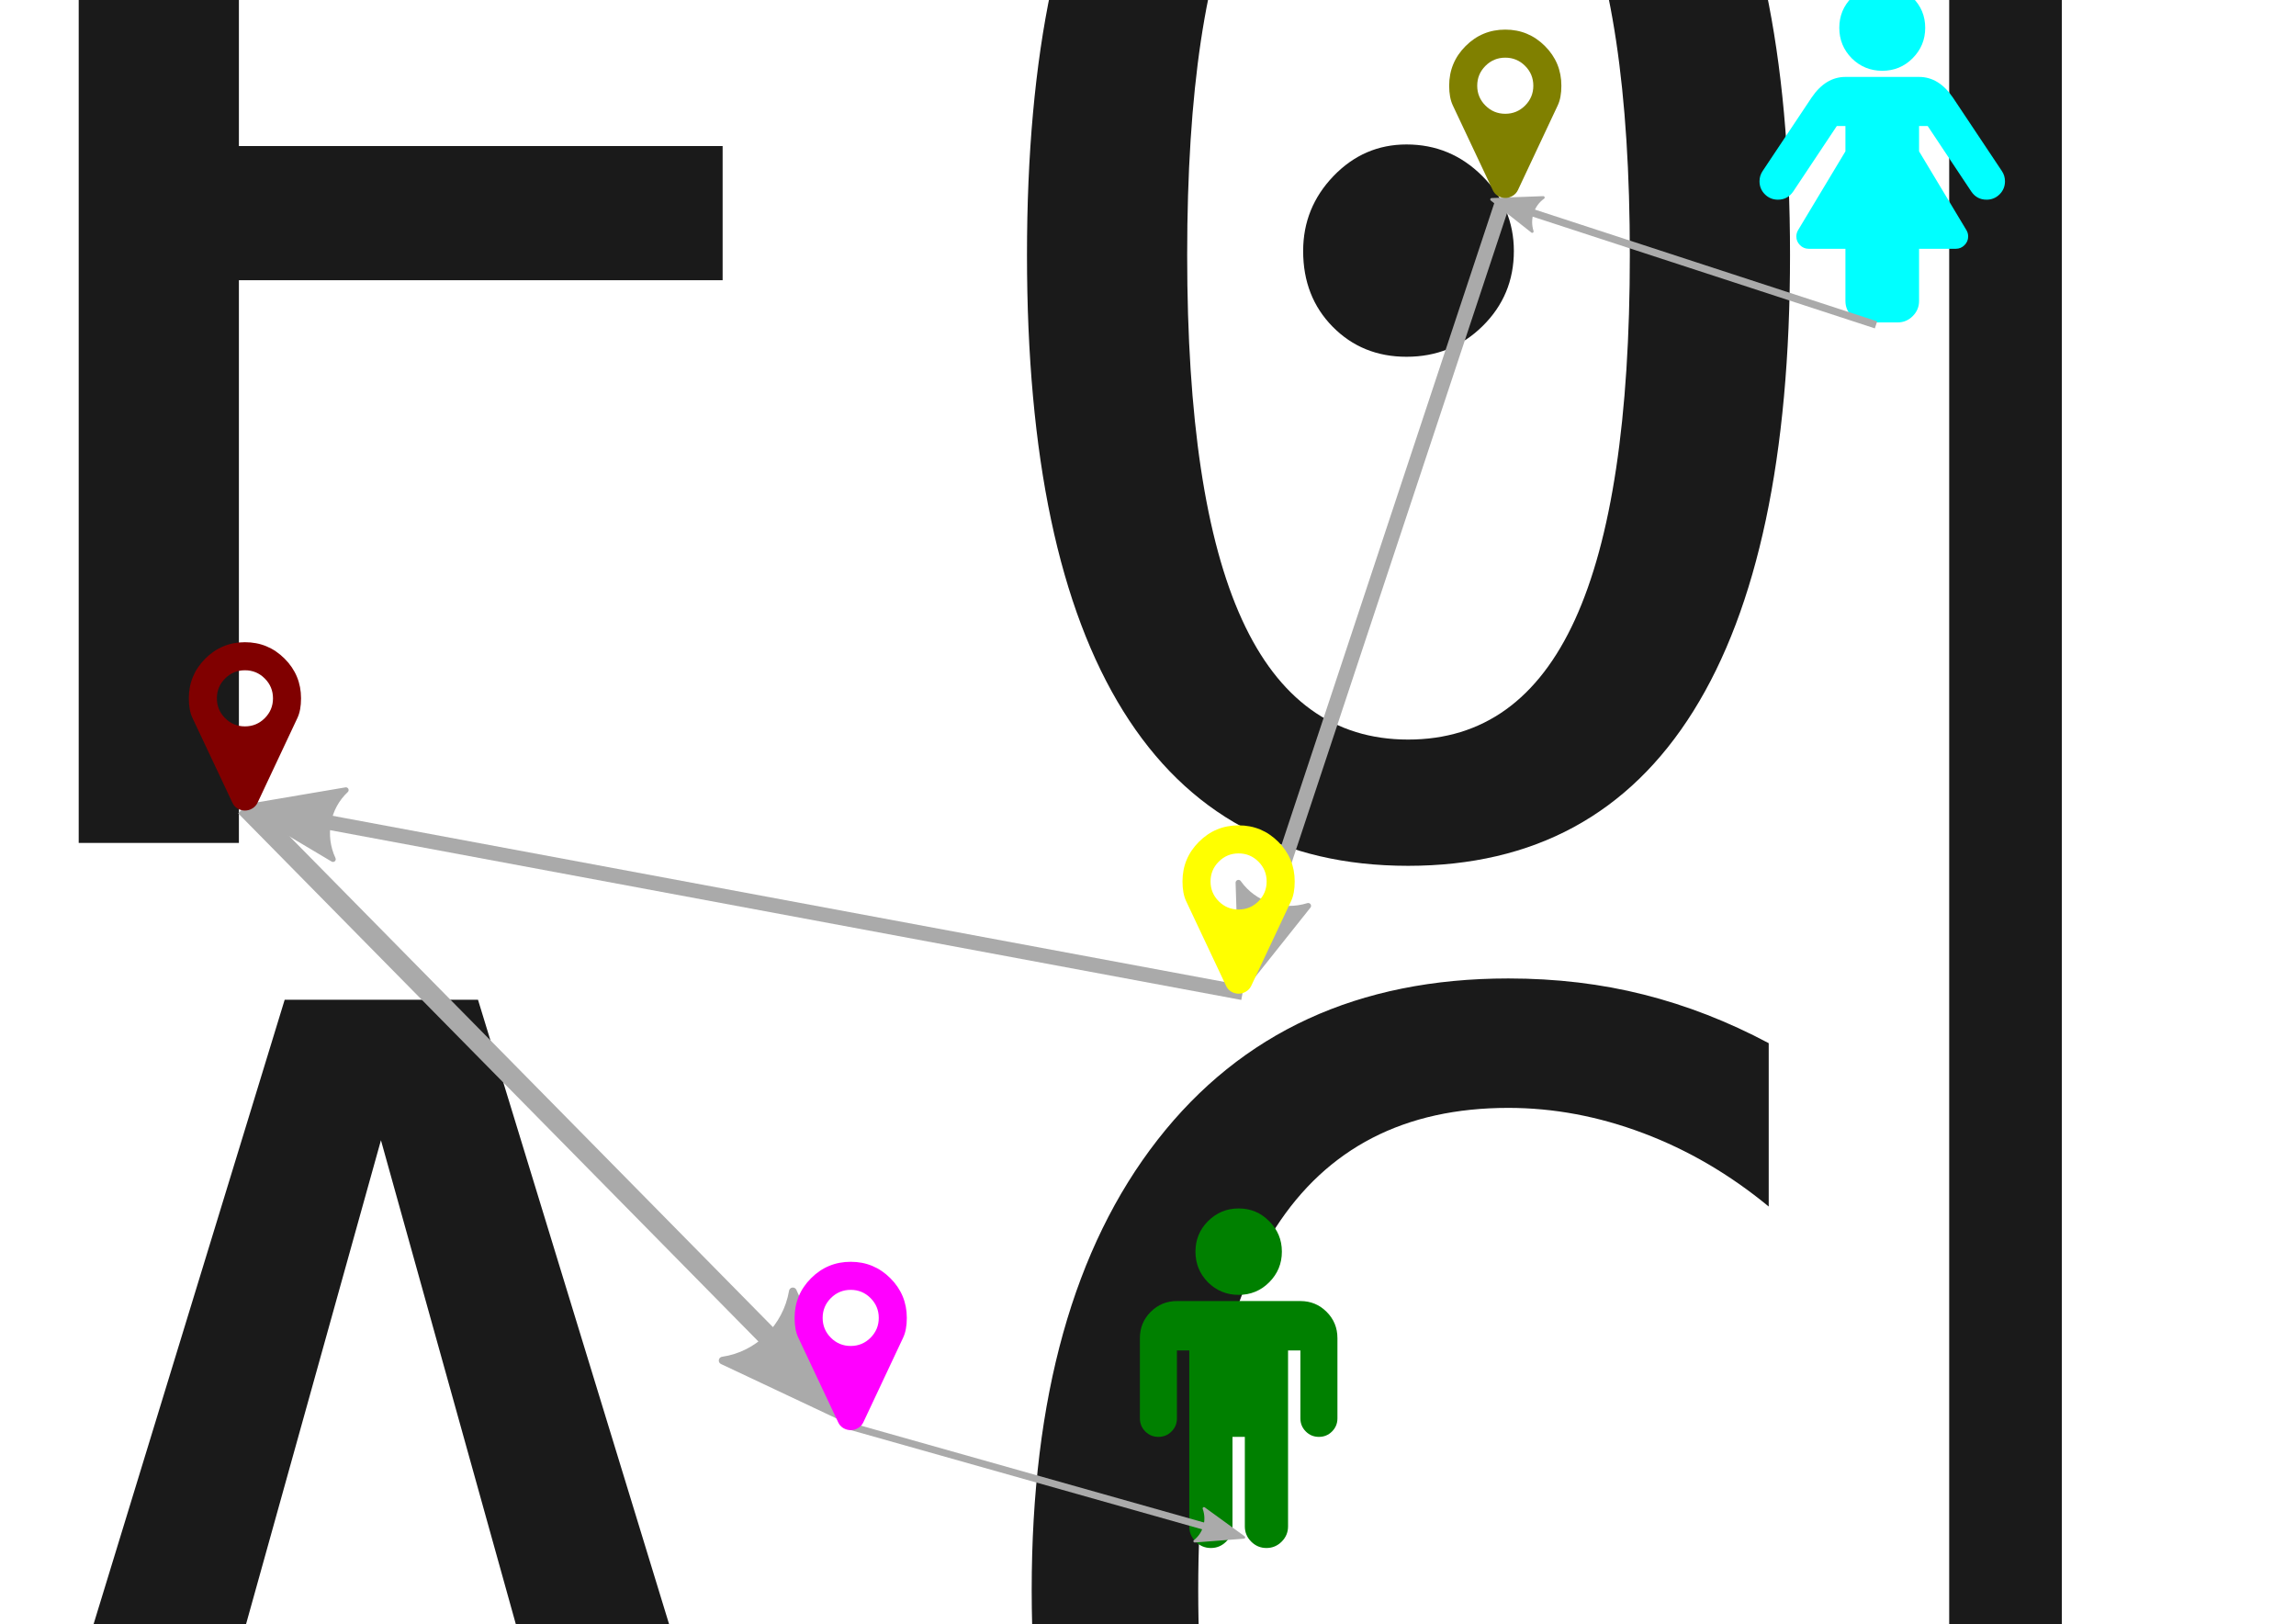
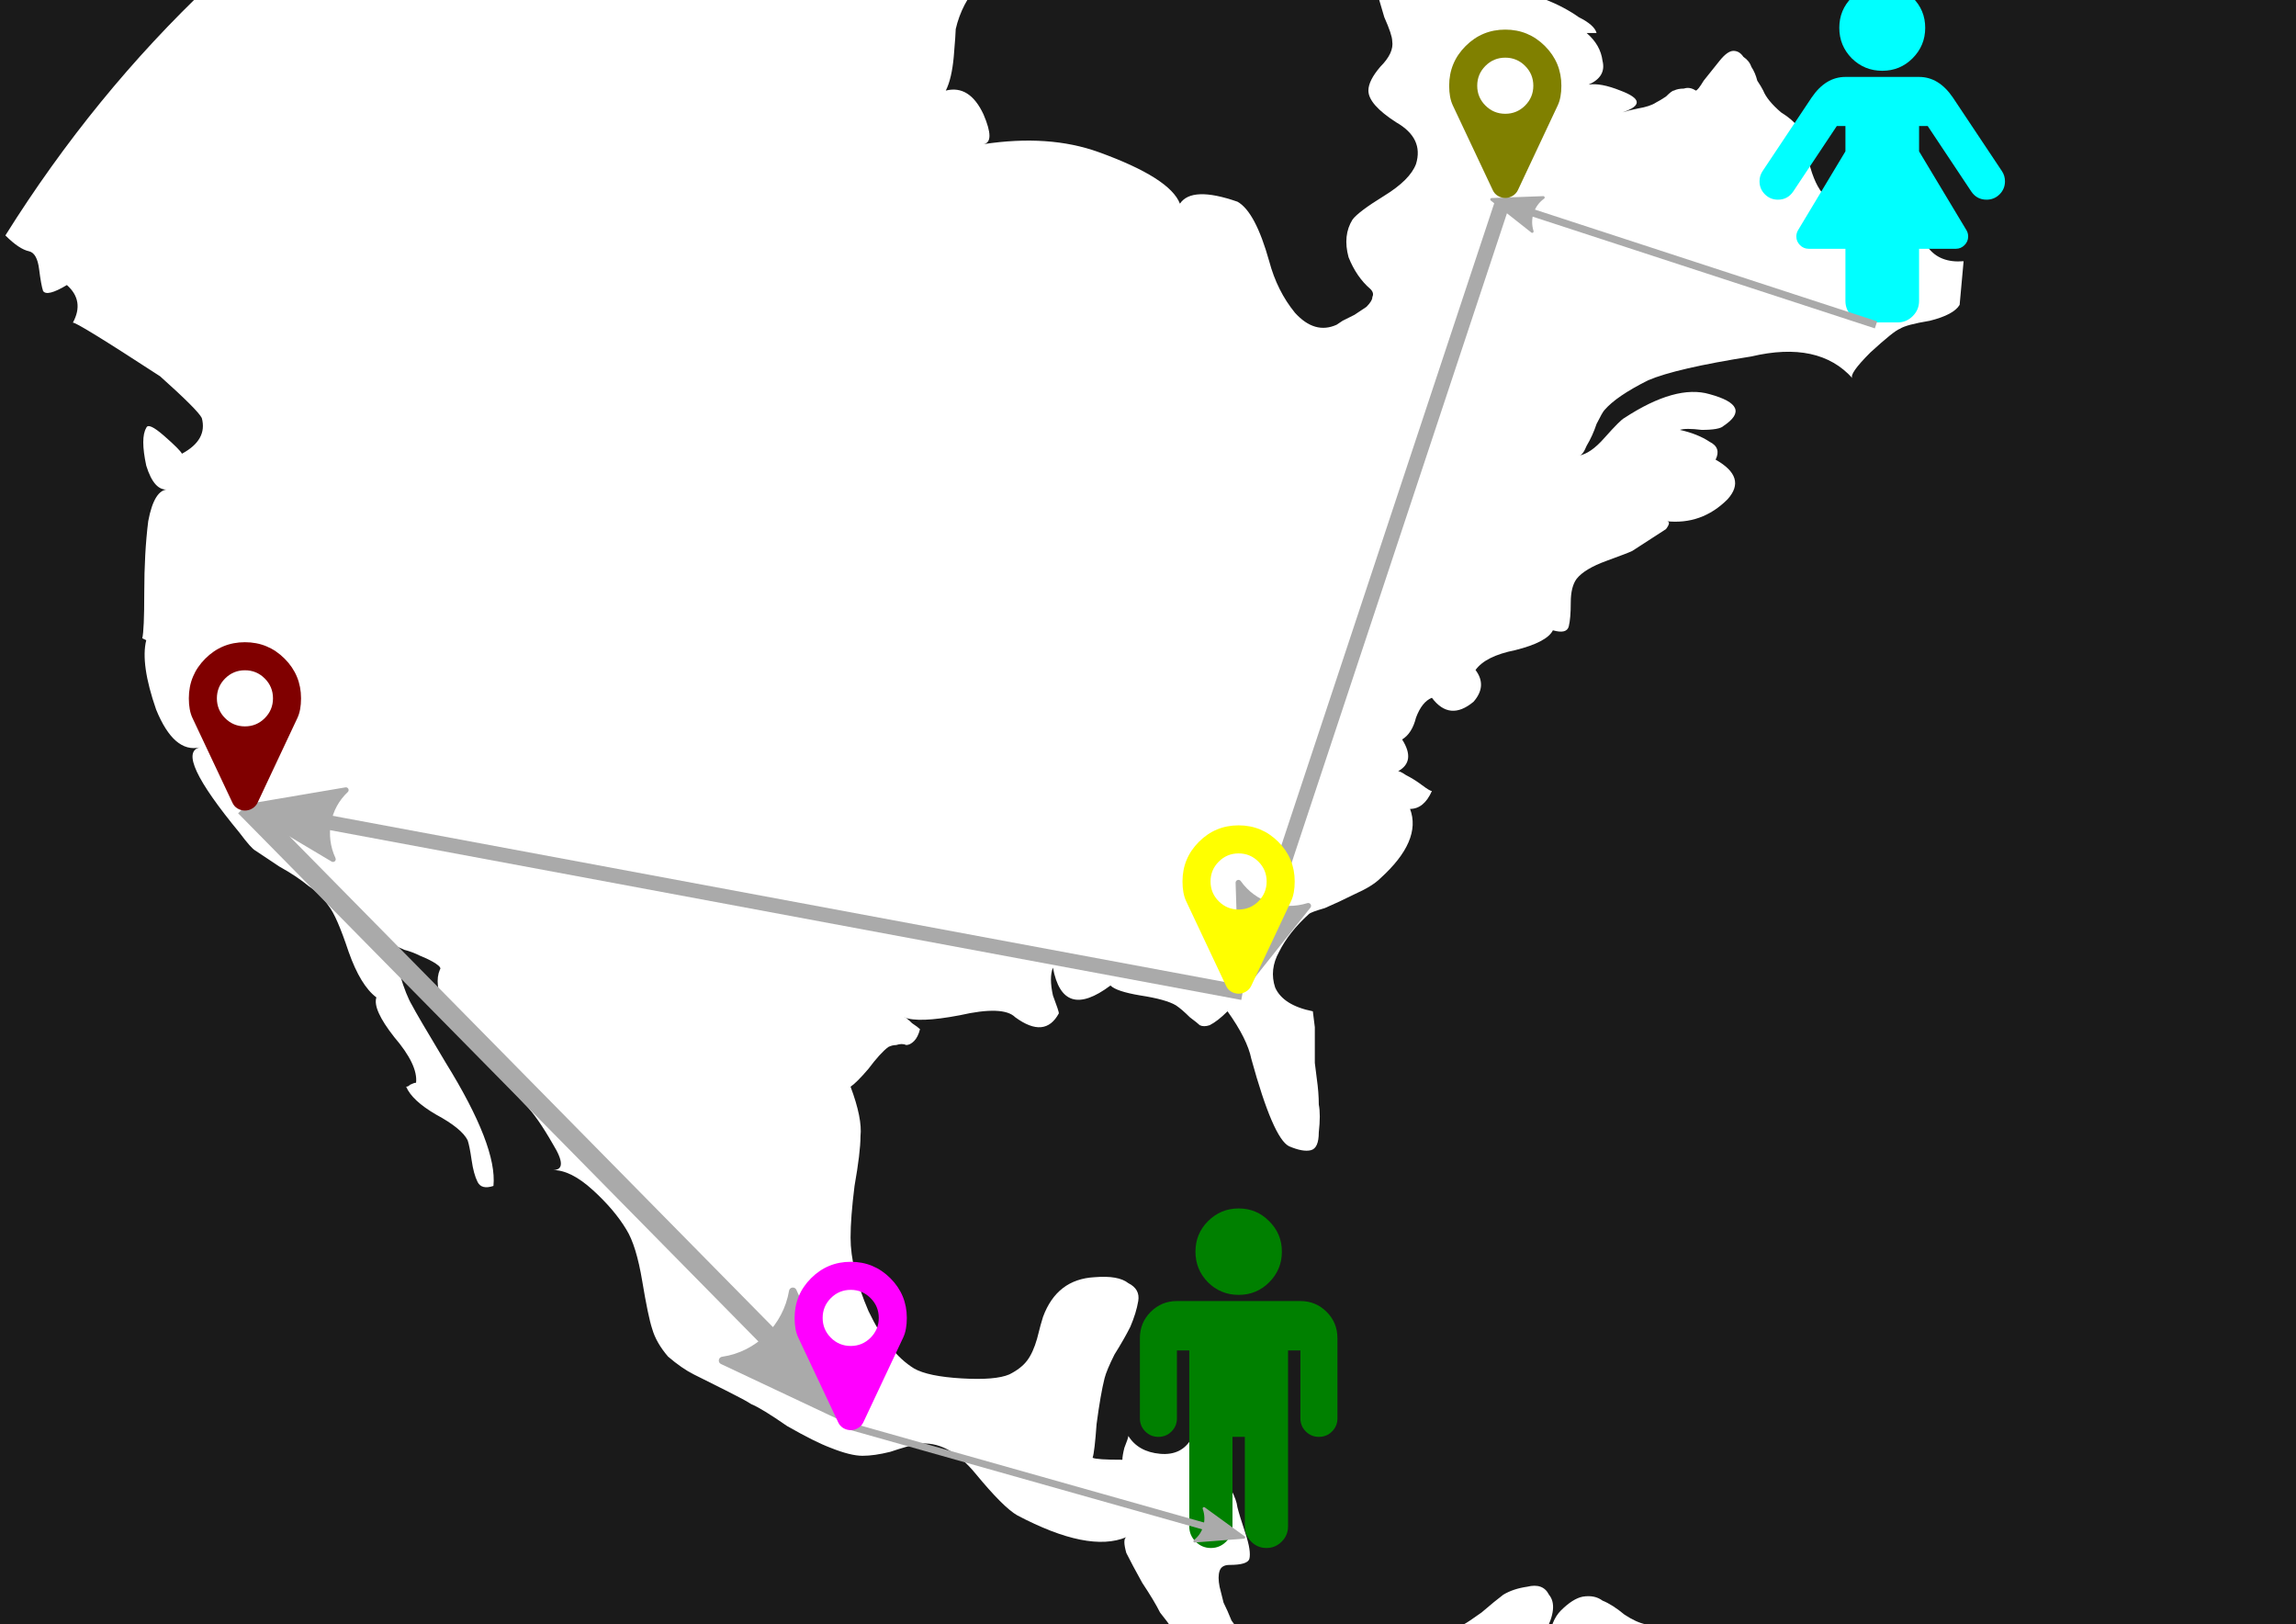
<svg xmlns="http://www.w3.org/2000/svg" width="297mm" height="210mm" viewBox="0 0 1052.362 744.094" id="svg2" version="1.1">
  <defs id="defs4">
    <marker orient="auto" refY="0" refX="0" id="Arrow2Mend05w9" style="overflow:visible">
      <path id="path10757" style="fill:#aaaaaa;fill-rule:evenodd;stroke:#aaaaaa;stroke-width:0.625;stroke-linejoin:round" d="M 8.719,4.034 -2.207,0.016 8.719,-4.002 c -1.745,2.372 -1.735,5.617 -6e-7,8.035 z" transform="scale(-0.6,-0.6)" />
    </marker>
    <marker orient="auto" refY="0" refX="0" id="Arrow2Mend05w9-9" style="overflow:visible">
      <path id="path10757-1" style="fill:#aaaaaa;fill-rule:evenodd;stroke:#aaaaaa;stroke-width:0.625;stroke-linejoin:round" d="M 8.719,4.034 -2.207,0.016 8.719,-4.002 c -1.745,2.372 -1.735,5.617 -6e-7,8.035 z" transform="scale(-0.6,-0.6)" />
    </marker>
    <marker orient="auto" refY="0" refX="0" id="Arrow2Mend05w9-3" style="overflow:visible">
      <path id="path10757-0" style="fill:#aaaaaa;fill-rule:evenodd;stroke:#aaaaaa;stroke-width:0.625;stroke-linejoin:round" d="M 8.719,4.034 -2.207,0.016 8.719,-4.002 c -1.745,2.372 -1.735,5.617 -6e-7,8.035 z" transform="scale(-0.6,-0.6)" />
    </marker>
    <marker orient="auto" refY="0" refX="0" id="Arrow2Mend05w9-90" style="overflow:visible">
      <path id="path10757-5" style="fill:#aaaaaa;fill-rule:evenodd;stroke:#aaaaaa;stroke-width:0.625;stroke-linejoin:round" d="M 8.719,4.034 -2.207,0.016 8.719,-4.002 c -1.745,2.372 -1.735,5.617 -6e-7,8.035 z" transform="scale(-0.6,-0.6)" />
    </marker>
    <marker orient="auto" refY="0" refX="0" id="Arrow2Mend05w9-4" style="overflow:visible">
      <path id="path10757-9" style="fill:#aaaaaa;fill-rule:evenodd;stroke:#aaaaaa;stroke-width:0.625;stroke-linejoin:round" d="M 8.719,4.034 -2.207,0.016 8.719,-4.002 c -1.745,2.372 -1.735,5.617 -6e-7,8.035 z" transform="scale(-0.6,-0.6)" />
    </marker>
    <marker orient="auto" refY="0" refX="0" id="Arrow2Mend05w9-0" style="overflow:visible">
      <path id="path10757-94" style="fill:#aaaaaa;fill-rule:evenodd;stroke:#aaaaaa;stroke-width:0.625;stroke-linejoin:round" d="M 8.719,4.034 -2.207,0.016 8.719,-4.002 c -1.745,2.372 -1.735,5.617 -6e-7,8.035 z" transform="scale(-0.6,-0.6)" />
    </marker>
  </defs>
  <g id="layer1" transform="translate(0,-308.2677)">
-     <text xml:space="preserve" style="font-style:normal;font-variant:normal;font-weight:normal;font-stretch:normal;font-size:362.126px;line-height:125%;font-family:FontAwesome;-inkscape-font-specification:'FontAwesome, Normal';text-align:start;letter-spacing:0px;word-spacing:0px;writing-mode:lr-tb;text-anchor:start;fill:#1a1a1a;fill-opacity:1;stroke:none;stroke-width:1px;stroke-linecap:butt;stroke-linejoin:miter;stroke-opacity:1" x="-203.041" y="1306.416" id="text3344">
-       <tspan id="tspan3346" x="-203.041" y="1306.416" style="font-size:1629.569px;fill:#1a1a1a"></tspan>
-     </text>
+     <g style="font-style:normal;font-variant:normal;font-weight:normal;font-stretch:normal;font-size:362.126px;line-height:125%;font-family:FontAwesome;-inkscape-font-specification:'FontAwesome, Normal';text-align:start;letter-spacing:0px;word-spacing:0px;writing-mode:lr-tb;text-anchor:start;fill:#1a1a1a;fill-opacity:1;stroke:none;stroke-width:1px;stroke-linecap:butt;stroke-linejoin:miter;stroke-opacity:1" id="text3344">
+       <path d="m 144.334,119.704 q 160.956,-93.664 351.012,-93.664 190.056,0 350.103,93.664 160.956,93.664 254.62,254.62 93.664,160.047 93.664,350.103 0,190.056 -93.664,351.012 -93.664,160.047 -254.62,253.711 -160.047,93.664 -350.103,93.664 -190.056,0 -351.012,-93.664 -160.047,-93.664 -253.711,-253.711 -93.664,-160.956 -93.664,-351.012 0,-190.056 93.664,-350.103 93.664,-160.956 253.711,-254.62 z m 600.176,380.111 q -1.819,0.909 -9.094,9.094 -6.365,7.275 -11.822,8.184 1.819,0 3.637,-4.547 2.728,-4.547 4.547,-10.003 2.728,-5.456 3.637,-6.366 5.456,-6.365 20.006,-13.64 12.731,-5.456 47.287,-10.912 30.918,-7.275 46.377,10.003 -1.819,-1.819 8.184,-11.822 10.912,-10.003 13.64,-10.912 2.728,-1.819 13.64,-3.637 10.912,-2.728 13.64,-7.275 l 1.819,-20.006 q -10.912,0.909 -16.368,-6.365 -4.547,-7.275 -5.456,-19.097 0,1.819 -5.456,7.275 0,-6.365 -4.547,-7.275 -3.637,-0.909 -10.003,0.909 -6.366,1.819 -8.184,0.909 -9.094,-2.728 -13.64,-6.365 -4.547,-4.547 -7.275,-15.459 -2.728,-10.912 -3.637,-13.64 -1.819,-4.547 -9.094,-9.094 -6.366,-5.456 -8.184,-10.003 -0.909,-1.819 -2.728,-4.547 -0.909,-3.637 -2.728,-6.365 -0.909,-2.728 -3.637,-4.547 -1.819,-2.728 -4.547,-2.728 -2.728,0 -6.365,4.547 -3.637,4.547 -7.275,9.094 -2.728,4.547 -3.637,4.547 -2.728,-1.819 -5.456,-0.909 -2.728,0 -4.547,0.909 -0.909,0 -3.637,2.728 -2.728,1.819 -4.547,2.728 -2.728,1.819 -8.184,2.728 -4.547,0.909 -7.275,1.819 13.64,-4.547 -0.909,-10.003 -9.094,-3.637 -14.55,-2.728 8.184,-3.637 6.365,-10.912 -0.909,-7.275 -7.275,-12.731 l 4.547,0 q -0.909,-3.637 -8.184,-7.275 -6.365,-4.547 -15.459,-8.184 -9.094,-3.637 -11.822,-5.456 -7.275,-4.547 -30.918,-8.184 -23.643,-4.547 -30.009,-0.909 -4.547,5.456 -4.547,10.003 0.909,3.637 3.637,12.731 3.637,8.184 3.637,10.912 0.909,5.456 -5.456,11.822 -5.456,6.365 -5.456,10.912 0,6.365 12.731,14.55 12.731,7.275 9.094,19.097 -2.728,7.275 -14.55,14.55 -11.822,7.275 -14.55,10.912 -4.547,7.275 -1.819,17.278 3.637,9.094 10.003,14.55 1.819,1.819 0.909,3.637 0,1.819 -2.728,4.547 -2.728,1.819 -5.456,3.637 -1.819,0.909 -5.456,2.728 l -2.728,1.819 q -10.003,4.547 -19.097,-5.456 -8.184,-10.003 -11.822,-23.643 -6.365,-22.734 -14.55,-27.281 -20.915,-7.275 -26.371,0.909 -4.547,-11.822 -37.284,-23.643 -22.734,-8.184 -52.743,-3.637 5.456,-0.909 0,-13.64 -6.366,-13.64 -17.278,-10.912 2.728,-5.456 3.637,-15.459 0.909,-10.912 0.909,-12.731 2.728,-11.822 10.912,-20.915 0.909,-0.909 6.365,-7.275 5.456,-7.275 8.184,-12.731 3.637,-5.456 0.909,-5.456 31.828,3.637 45.468,-10.003 4.547,-4.547 10.003,-15.459 6.366,-10.912 10.003,-15.459 8.184,-5.456 12.731,-4.547 4.547,0 12.731,4.547 9.094,4.547 13.64,4.547 12.731,0.909 13.64,-10.003 1.819,-10.912 -6.365,-18.187 10.912,0.909 2.728,-15.459 -4.547,-6.365 -7.275,-8.184 -10.912,-3.637 -24.553,4.547 -7.275,3.637 1.819,7.275 -0.909,-0.909 -9.094,10.003 -7.275,10.003 -14.55,15.459 -7.275,5.456 -14.55,-4.547 -0.909,-0.909 -5.456,-11.822 -3.637,-11.822 -8.184,-12.731 -7.275,0 -14.55,13.64 2.728,-7.275 -10.003,-13.64 -12.731,-6.365 -21.825,-7.275 17.278,-10.912 -7.275,-24.553 -6.365,-3.637 -19.096,-4.547 -11.822,-0.909 -17.278,3.637 -4.547,6.365 -5.456,10.912 0,3.637 4.547,7.275 5.456,2.728 10.003,4.547 4.547,1.819 10.003,3.637 6.365,1.819 8.184,2.728 12.731,9.094 7.275,12.731 -1.819,0.909 -8.184,3.637 -5.456,1.819 -10.003,3.637 -4.547,1.819 -5.456,3.637 -2.728,3.637 0,12.731 2.728,9.094 -1.819,12.731 -4.547,-4.547 -8.184,-15.459 -3.637,-11.822 -6.366,-15.459 6.366,8.184 -22.734,5.456 l -9.094,-0.909 q -3.637,0 -14.55,1.819 -10.912,1.819 -19.097,0.909 -7.275,-0.909 -11.822,-7.275 -3.637,-7.275 0,-18.187 0.909,-3.637 3.637,-1.819 -3.637,-2.728 -10.003,-8.184 -6.365,-6.365 -9.094,-8.184 -41.83,13.64 -85.48,37.284 5.456,0.909 10.912,-0.909 4.547,-1.819 11.822,-5.456 7.275,-4.547 9.094,-5.456 30.918,-12.731 38.193,-6.365 l 4.547,-4.547 q 12.731,14.55 18.187,22.734 -6.365,-3.637 -27.281,-0.909 -18.187,5.456 -20.006,10.912 6.366,10.912 4.547,16.368 -3.637,-2.728 -10.912,-9.094 -6.365,-6.366 -12.731,-10.003 -6.365,-3.637 -13.64,-4.547 -14.55,0 -20.006,0.909 -132.766,72.749 -213.699,201.877 6.366,6.366 10.912,7.275 3.637,0.909 4.547,8.184 0.909,7.275 1.819,10.003 1.819,2.728 10.912,-2.728 8.184,7.275 2.728,17.278 0.909,-0.909 40.012,24.553 17.278,15.459 19.097,19.097 2.728,10.003 -9.094,16.368 -0.909,-1.819 -8.184,-8.184 -7.275,-6.365 -8.184,-3.637 -2.728,4.547 0,17.278 3.637,11.822 10.003,10.912 -6.366,0 -9.094,14.55 -1.819,14.55 -1.819,32.737 0,17.278 -0.909,20.915 l 1.819,0.909 q -2.728,10.912 4.547,31.828 8.184,20.006 20.006,17.278 -11.822,2.728 18.187,39.102 5.456,7.275 7.275,8.184 2.728,1.819 10.912,7.275 8.184,4.547 13.64,9.094 5.456,3.637 9.094,9.094 3.637,4.547 9.094,20.915 5.456,15.459 12.731,20.915 -1.819,5.456 8.184,18.187 10.912,12.731 10.003,20.915 -0.909,0 -2.728,0.909 -0.909,0.909 -1.819,0.909 2.728,6.365 13.64,12.731 11.822,6.365 14.55,11.822 0.909,2.728 1.819,9.094 0.909,6.366 2.728,10.003 1.819,3.637 7.275,1.819 1.819,-18.187 -21.825,-56.38 -13.64,-22.734 -15.459,-26.371 -2.728,-4.547 -5.456,-13.64 -1.819,-10.003 -3.637,-13.64 1.819,0 5.456,1.819 3.637,0.909 7.275,2.728 4.547,1.819 7.275,3.637 2.728,1.819 1.819,2.728 -2.728,6.365 1.819,16.368 4.547,9.094 10.912,16.368 6.365,7.275 15.459,17.278 9.094,10.003 10.912,11.822 5.456,5.456 12.731,18.187 7.275,11.822 0,11.822 8.184,0 18.187,9.094 10.003,9.094 15.459,18.187 4.547,7.275 7.275,23.643 2.728,16.368 4.547,21.825 1.819,6.365 7.275,12.731 6.366,5.456 11.822,8.184 5.456,2.728 14.55,7.275 9.094,4.547 11.822,6.365 4.547,1.819 16.368,10.003 12.731,7.275 20.006,10.003 9.094,3.637 14.55,3.637 5.456,0 12.731,-1.819 8.184,-2.728 12.731,-3.637 13.64,-1.819 26.371,13.64 12.731,15.459 19.097,19.096 32.737,17.278 50.015,10.003 -1.819,0.909 0,7.275 2.728,5.456 7.275,13.64 5.456,8.184 8.184,13.64 3.637,4.547 5.456,7.275 4.547,5.456 16.368,13.64 11.822,8.184 16.368,13.64 5.456,-3.637 6.366,-8.184 -2.728,7.275 6.365,18.187 9.094,10.912 16.368,9.094 12.731,-2.728 12.731,-29.099 -28.19,13.64 -44.559,-16.369 0,-0.909 -2.728,-4.547 -1.819,-4.547 -3.637,-8.184 -0.909,-3.637 -1.819,-7.275 -0.909,-4.547 0,-7.275 0.909,-2.728 4.547,-2.728 8.184,0 9.094,-2.728 0.909,-3.638 -1.819,-11.822 -2.728,-8.184 -3.637,-11.822 -0.909,-7.275 -10.003,-18.187 -9.094,-10.912 -10.912,-13.64 -4.547,8.184 -14.55,7.275 -10.003,-0.909 -14.55,-8.184 0,0.909 -1.819,5.456 -0.909,3.637 -0.909,5.456 -11.822,0 -13.64,-0.909 0.909,-2.728 1.819,-15.459 1.819,-13.64 3.637,-20.915 0.909,-3.637 4.547,-10.912 4.547,-7.275 7.275,-12.731 2.728,-6.365 3.637,-11.822 0.909,-5.456 -4.547,-8.184 -4.547,-3.637 -15.459,-2.728 -17.278,0.909 -23.643,18.187 -0.909,2.728 -2.728,10.003 -1.819,6.365 -4.547,10.003 -2.728,3.637 -8.184,6.365 -6.365,2.728 -21.825,1.819 -15.459,-0.909 -21.825,-4.547 -11.822,-7.275 -20.915,-26.371 -8.184,-19.097 -8.184,-33.646 0,-9.094 1.819,-23.643 2.728,-15.459 2.728,-22.734 0.909,-8.184 -4.547,-22.734 2.728,-1.819 8.184,-8.184 5.456,-7.275 9.094,-10.003 1.819,-0.909 3.637,-0.909 2.728,-0.909 4.547,0 1.819,0 3.637,-1.819 1.819,-1.819 2.728,-5.456 -0.909,-0.909 -3.637,-2.728 -2.728,-2.728 -3.637,-2.728 6.365,2.728 25.462,-0.909 20.006,-4.547 25.462,0.909 13.64,10.003 20.006,-1.819 0,-0.909 -2.728,-8.184 -1.819,-8.184 0,-12.731 4.547,24.553 26.371,8.184 2.728,2.728 13.64,4.547 11.822,1.819 16.368,4.547 2.728,1.819 6.366,5.456 3.637,2.728 4.547,3.637 1.819,0.909 4.547,0 3.637,-1.819 8.184,-6.365 9.094,12.731 10.912,21.825 10.003,36.374 17.278,40.012 6.365,2.728 10.003,1.819 3.637,-0.909 3.637,-8.184 0.909,-8.184 0,-12.731 0,-5.456 -0.909,-11.822 l -0.909,-7.275 q 0,-8.184 0,-16.368 l -0.909,-7.275 q -13.64,-2.728 -17.278,-10.912 -2.728,-8.184 1.819,-16.368 4.547,-9.094 13.64,-17.278 0.909,-0.909 7.275,-2.728 6.365,-2.728 13.64,-6.366 8.184,-3.637 11.822,-7.275 19.097,-17.278 13.64,-31.828 6.366,0 10.003,-8.184 -0.909,0 -4.547,-2.728 -3.637,-2.728 -7.275,-4.547 -2.728,-1.819 -3.637,-1.819 8.184,-4.547 1.819,-14.55 4.547,-2.728 6.366,-10.003 2.728,-7.275 7.275,-9.094 8.184,10.912 19.097,1.819 6.365,-7.275 0.909,-14.55 4.547,-6.365 18.187,-9.094 14.55,-3.637 17.278,-9.094 6.365,1.819 7.275,-1.819 0.909,-3.637 0.909,-10.912 0,-7.275 2.728,-10.912 3.637,-4.547 13.64,-8.184 10.003,-3.637 11.822,-4.547 l 15.459,-10.003 q 2.728,-3.637 0,-3.637 16.368,1.819 28.19,-10.003 9.094,-10.003 -5.456,-18.187 2.728,-5.456 -2.728,-8.184 -5.456,-3.637 -13.64,-5.456 2.728,-0.909 10.003,0 8.184,0 10.003,-1.819 13.64,-9.094 -6.366,-14.55 -15.459,-4.547 -39.102,10.912 z m -148.225,797.507 q 187.328,-32.737 319.185,-171.869 -2.728,-2.728 -11.822,-3.637 -8.184,-1.819 -10.912,-3.638 -16.368,-6.365 -21.825,-7.275 0.909,-6.365 -2.728,-11.822 -2.728,-5.456 -7.275,-8.184 -3.637,-2.728 -10.912,-7.275 -7.275,-4.547 -10.003,-6.365 -1.819,-1.819 -6.366,-5.456 -4.547,-3.637 -6.365,-4.547 -1.819,-1.819 -7.275,-4.547 -4.547,-2.728 -7.275,-1.819 -2.728,0.909 -9.094,0.909 l -2.728,0.909 q -2.728,0.909 -5.456,2.728 -1.819,0.909 -4.547,2.728 -2.728,0.909 -3.637,2.728 -0.909,0.909 0,1.819 -19.097,-15.459 -32.737,-20.006 -4.547,-0.909 -10.003,-4.547 -5.456,-4.547 -10.003,-6.365 -3.637,-2.728 -9.094,-1.819 -4.547,0.909 -10.003,6.365 -4.547,4.547 -5.456,13.64 -0.909,9.094 -1.819,11.822 -6.365,-4.547 0,-15.459 6.365,-11.822 1.819,-17.278 -2.728,-5.456 -10.003,-3.637 -6.365,0.909 -10.912,3.637 -3.637,2.728 -10.003,8.184 -6.366,4.547 -8.184,5.456 -1.819,0.909 -8.184,5.456 -5.456,3.638 -7.275,6.365 -2.728,3.638 -5.456,10.912 -2.728,7.275 -4.547,10.003 -1.819,-3.637 -10.912,-5.456 -8.184,-2.728 -8.184,-5.456 1.819,9.094 3.637,31.828 1.819,22.734 4.547,34.556 6.366,28.19 -10.912,43.649 -24.553,22.734 -26.371,36.374 -3.637,20.006 10.912,23.643 0,6.365 -7.275,19.096 -7.275,11.822 -6.365,19.097 0,5.456 1.819,14.55 z" style="font-size:1629.569px;fill:#1a1a1a" id="path4032" />
+     </g>
    <g style="font-style:normal;font-variant:normal;font-weight:normal;font-stretch:normal;font-size:157.508px;line-height:125%;font-family:FontAwesome;-inkscape-font-specification:'FontAwesome, Normal';text-align:start;letter-spacing:0px;word-spacing:0px;writing-mode:lr-tb;text-anchor:start;fill:#00ffff;fill-opacity:1;stroke:none;stroke-width:1px;stroke-linecap:butt;stroke-linejoin:miter;stroke-opacity:1" id="text3572">
      <path d="m 918.975,391.335 q 0,3.516 -2.461,5.977 -2.461,2.461 -5.977,2.461 -4.483,0 -7.032,-3.78 l -19.952,-29.972 -3.955,0 0,11.602 21.71,36.125 q 0.791,1.318 0.791,2.901 0,2.285 -1.67,3.955 -1.67,1.67 -3.955,1.67 l -16.876,0 0,23.908 q 0,4.043 -2.901,6.944 -2.901,2.901 -6.944,2.901 l -14.063,0 q -4.043,0 -6.944,-2.901 -2.901,-2.901 -2.901,-6.944 l 0,-23.908 -16.876,0 q -2.285,0 -3.955,-1.67 -1.67,-1.67 -1.67,-3.955 0,-1.582 0.791,-2.901 l 21.71,-36.125 0,-11.602 -3.955,0 -19.952,29.972 q -2.549,3.78 -7.032,3.78 -3.516,0 -5.977,-2.461 -2.461,-2.461 -2.461,-5.977 0,-2.549 1.406,-4.658 l 22.501,-33.752 q 6.416,-9.405 15.47,-9.405 l 33.752,0 q 9.053,0 15.47,9.405 l 22.501,33.752 q 1.406,2.109 1.406,4.658 z M 876.609,307.131 q 5.801,5.713 5.801,13.887 0,8.174 -5.801,13.975 -5.713,5.713 -13.887,5.713 -8.174,0 -13.975,-5.713 -5.713,-5.801 -5.713,-13.975 0,-8.174 5.713,-13.887 5.801,-5.801 13.975,-5.801 8.174,0 13.887,5.801 z" style="" id="path4014" />
    </g>
    <g style="font-style:normal;font-variant:normal;font-weight:normal;font-stretch:normal;font-size:158.44px;line-height:125%;font-family:FontAwesome;-inkscape-font-specification:'FontAwesome, Normal';text-align:start;letter-spacing:0px;word-spacing:0px;writing-mode:lr-tb;text-anchor:start;fill:#008000;fill-opacity:1;stroke:none;stroke-width:1px;stroke-linecap:butt;stroke-linejoin:miter;stroke-opacity:1" id="text3576">
      <path d="m 613.007,921.475 0,36.781 q 0,3.537 -2.476,6.012 -2.476,2.476 -6.012,2.476 -3.537,0 -6.012,-2.476 -2.476,-2.476 -2.476,-6.012 l 0,-31.122 -5.659,0 0,80.635 q 0,4.067 -2.918,6.985 -2.918,2.918 -6.985,2.918 -4.067,0 -6.985,-2.918 -2.918,-2.918 -2.918,-6.985 l 0,-41.025 -5.659,0 0,41.025 q 0,4.067 -2.918,6.985 -2.918,2.918 -6.985,2.918 -4.067,0 -6.985,-2.918 -2.918,-2.918 -2.918,-6.985 l 0,-80.635 -5.659,0 0,31.122 q 0,3.537 -2.476,6.012 -2.476,2.476 -6.012,2.476 -3.537,0 -6.012,-2.476 -2.476,-2.476 -2.476,-6.012 l 0,-36.781 q 0,-7.073 4.951,-12.024 4.951,-4.951 12.024,-4.951 l 56.586,0 q 7.073,0 12.024,4.951 4.951,4.951 4.951,12.024 z M 581.708,867.895 q 5.835,5.747 5.835,13.97 0,8.223 -5.835,14.058 -5.747,5.747 -13.97,5.747 -8.223,0 -14.058,-5.747 -5.747,-5.835 -5.747,-14.058 0,-8.223 5.747,-13.97 5.835,-5.835 14.058,-5.835 8.223,0 13.97,5.835 z" style="" id="path4023" />
    </g>
    <path id="path8333" d="M 859.862,457.143 687.959,401.025" style="fill:none;stroke:#aaaaaa;stroke-width:3.393;stroke-linecap:butt;stroke-linejoin:miter;stroke-miterlimit:4;stroke-dasharray:none;stroke-opacity:1;marker-start:none;marker-end:url(#Arrow2Mend05w9)" />
    <path id="path8333-3" d="M 688.473,401.645 572.059,752.761" style="fill:none;stroke:#aaaaaa;stroke-width:6.985;stroke-linecap:butt;stroke-linejoin:miter;stroke-miterlimit:4;stroke-dasharray:none;stroke-opacity:1;marker-start:none;marker-end:url(#Arrow2Mend05w9-9)" />
    <path id="path8333-2" d="M 569.55,763.218 121.217,679.705" style="fill:none;stroke:#aaaaaa;stroke-width:6.685;stroke-linecap:butt;stroke-linejoin:miter;stroke-miterlimit:4;stroke-dasharray:none;stroke-opacity:1;marker-start:none;marker-end:url(#Arrow2Mend05w9-3)" />
    <path id="path8333-8" d="M 112.478,677.694 381.643,950.895" style="fill:none;stroke:#aaaaaa;stroke-width:9.369;stroke-linecap:butt;stroke-linejoin:miter;stroke-miterlimit:4;stroke-dasharray:none;stroke-opacity:1;marker-start:none;marker-end:url(#Arrow2Mend05w9-90)" />
    <path id="path8333-6" d="m 389.766,961.911 176.221,49.753" style="fill:none;stroke:#aaaaaa;stroke-width:3.235;stroke-linecap:butt;stroke-linejoin:miter;stroke-miterlimit:4;stroke-dasharray:none;stroke-opacity:1;marker-start:none;marker-end:url(#Arrow2Mend05w9-0)" />
    <g style="font-style:normal;font-variant:normal;font-weight:normal;font-stretch:normal;font-size:40px;line-height:125%;font-family:FontAwesome;-inkscape-font-specification:'FontAwesome, Normal';text-align:start;letter-spacing:0px;word-spacing:0px;writing-mode:lr-tb;text-anchor:start;fill:#ffff00;fill-opacity:1;stroke:none;stroke-width:1px;stroke-linecap:butt;stroke-linejoin:miter;stroke-opacity:1" id="text3340-2-4">
      <path d="m 576.796,721.306 q 3.767,-3.767 3.767,-9.09 0,-5.324 -3.767,-9.09 -3.767,-3.767 -9.09,-3.767 -5.324,0 -9.09,3.767 -3.767,3.767 -3.767,9.09 0,5.324 3.767,9.09 3.767,3.767 9.09,3.767 5.324,0 9.09,-3.767 z m 16.624,-9.09 q 0,5.474 -1.657,8.99 l -18.281,38.873 q -0.804,1.657 -2.411,2.612 -1.557,0.954 -3.365,0.954 -1.808,0 -3.415,-0.954 -1.557,-0.954 -2.31,-2.612 l -18.331,-38.873 q -1.657,-3.516 -1.657,-8.99 0,-10.647 7.533,-18.181 7.533,-7.533 18.181,-7.533 10.647,0 18.181,7.533 7.533,7.533 7.533,18.181 z" style="font-size:90px;fill:#ffff00" id="path4020" />
    </g>
    <g style="font-style:normal;font-variant:normal;font-weight:normal;font-stretch:normal;font-size:40px;line-height:125%;font-family:FontAwesome;-inkscape-font-specification:'FontAwesome, Normal';text-align:start;letter-spacing:0px;word-spacing:0px;writing-mode:lr-tb;text-anchor:start;fill:#808000;fill-opacity:1;stroke:none;stroke-width:1px;stroke-linecap:butt;stroke-linejoin:miter;stroke-opacity:1" id="text3340-2">
      <path d="m 699.025,356.641 q 3.767,-3.767 3.767,-9.09 0,-5.324 -3.767,-9.09 -3.767,-3.767 -9.09,-3.767 -5.324,0 -9.09,3.767 -3.767,3.767 -3.767,9.09 0,5.324 3.767,9.09 3.767,3.767 9.09,3.767 5.324,0 9.09,-3.767 z m 16.624,-9.09 q 0,5.474 -1.657,8.99 l -18.281,38.873 q -0.804,1.657 -2.411,2.612 -1.557,0.954 -3.365,0.954 -1.808,0 -3.415,-0.954 -1.557,-0.954 -2.31,-2.612 l -18.331,-38.873 q -1.657,-3.516 -1.657,-8.99 0,-10.647 7.533,-18.181 7.533,-7.533 18.181,-7.533 10.647,0 18.181,7.533 7.533,7.533 7.533,18.181 z" style="font-size:90px;fill:#808000" id="path4017" />
    </g>
    <g style="font-style:normal;font-variant:normal;font-weight:normal;font-stretch:normal;font-size:40px;line-height:125%;font-family:FontAwesome;-inkscape-font-specification:'FontAwesome, Normal';text-align:start;letter-spacing:0px;word-spacing:0px;writing-mode:lr-tb;text-anchor:start;fill:#800000;fill-opacity:1;stroke:none;stroke-width:1px;stroke-linecap:butt;stroke-linejoin:miter;stroke-opacity:1" id="text3340">
      <path d="m 121.356,637.379 q 3.767,-3.767 3.767,-9.09 0,-5.324 -3.767,-9.09 -3.767,-3.767 -9.09,-3.767 -5.324,0 -9.09,3.767 -3.767,3.767 -3.767,9.09 0,5.324 3.767,9.09 3.767,3.767 9.09,3.767 5.324,0 9.09,-3.767 z m 16.624,-9.09 q 0,5.474 -1.657,8.99 l -18.281,38.873 q -0.804,1.657 -2.411,2.612 -1.557,0.954 -3.365,0.954 -1.808,0 -3.415,-0.954 -1.557,-0.954 -2.31,-2.612 L 88.209,637.278 q -1.657,-3.516 -1.657,-8.99 0,-10.647 7.533,-18.181 7.533,-7.533 18.181,-7.533 10.647,0 18.181,7.533 7.533,7.533 7.533,18.181 z" style="font-size:90px;fill:#800000" id="path4029" />
    </g>
    <g style="font-style:normal;font-variant:normal;font-weight:normal;font-stretch:normal;font-size:40px;line-height:125%;font-family:FontAwesome;-inkscape-font-specification:'FontAwesome, Normal';text-align:start;letter-spacing:0px;word-spacing:0px;writing-mode:lr-tb;text-anchor:start;fill:#ff00ff;fill-opacity:1;stroke:none;stroke-width:1px;stroke-linecap:butt;stroke-linejoin:miter;stroke-opacity:1" id="text3340-2-4-5">
      <path d="m 399.009,921.316 q 3.767,-3.767 3.767,-9.09 0,-5.324 -3.767,-9.09 -3.767,-3.767 -9.09,-3.767 -5.324,0 -9.09,3.767 -3.767,3.767 -3.767,9.09 0,5.324 3.767,9.09 3.767,3.767 9.09,3.767 5.324,0 9.09,-3.767 z m 16.624,-9.09 q 0,5.474 -1.657,8.99 l -18.281,38.873 q -0.804,1.657 -2.411,2.612 -1.557,0.954 -3.365,0.954 -1.808,0 -3.415,-0.954 -1.557,-0.954 -2.31,-2.612 l -18.331,-38.873 q -1.657,-3.516 -1.657,-8.99 0,-10.647 7.533,-18.181 7.533,-7.533 18.181,-7.533 10.647,0 18.181,7.533 7.533,7.533 7.533,18.181 z" style="font-size:90px;fill:#ff00ff" id="path4026" />
    </g>
  </g>
</svg>
